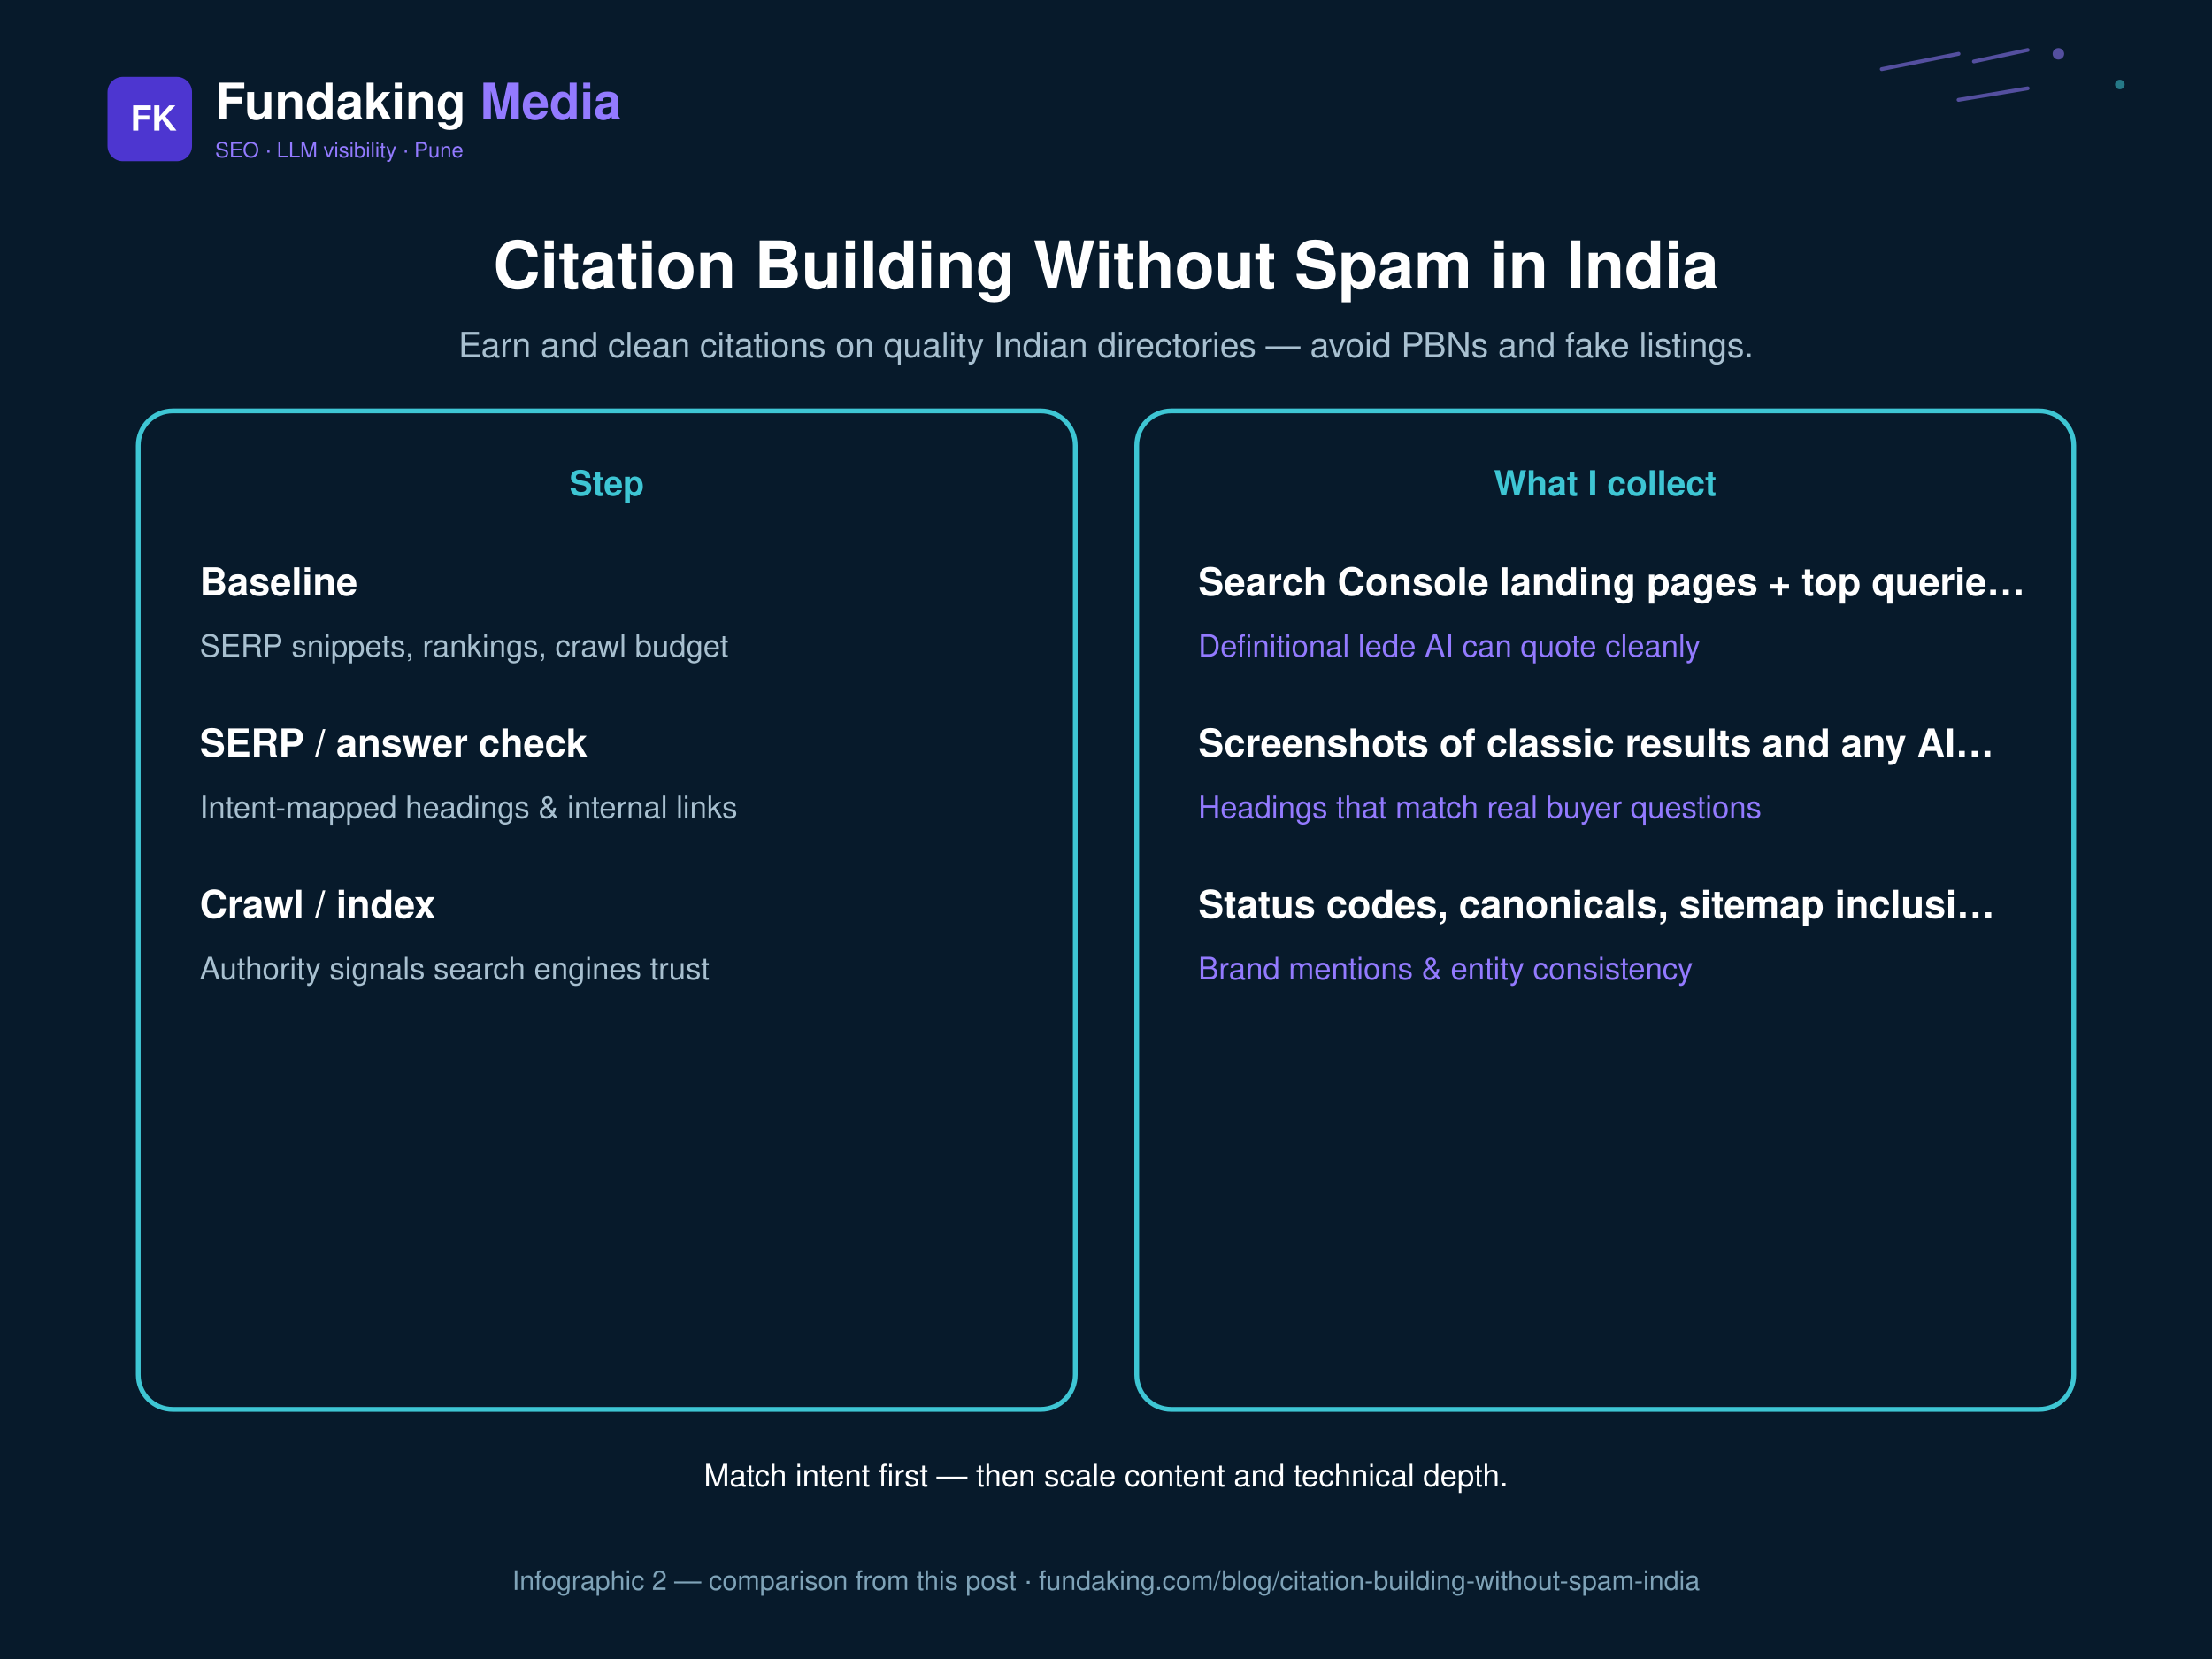
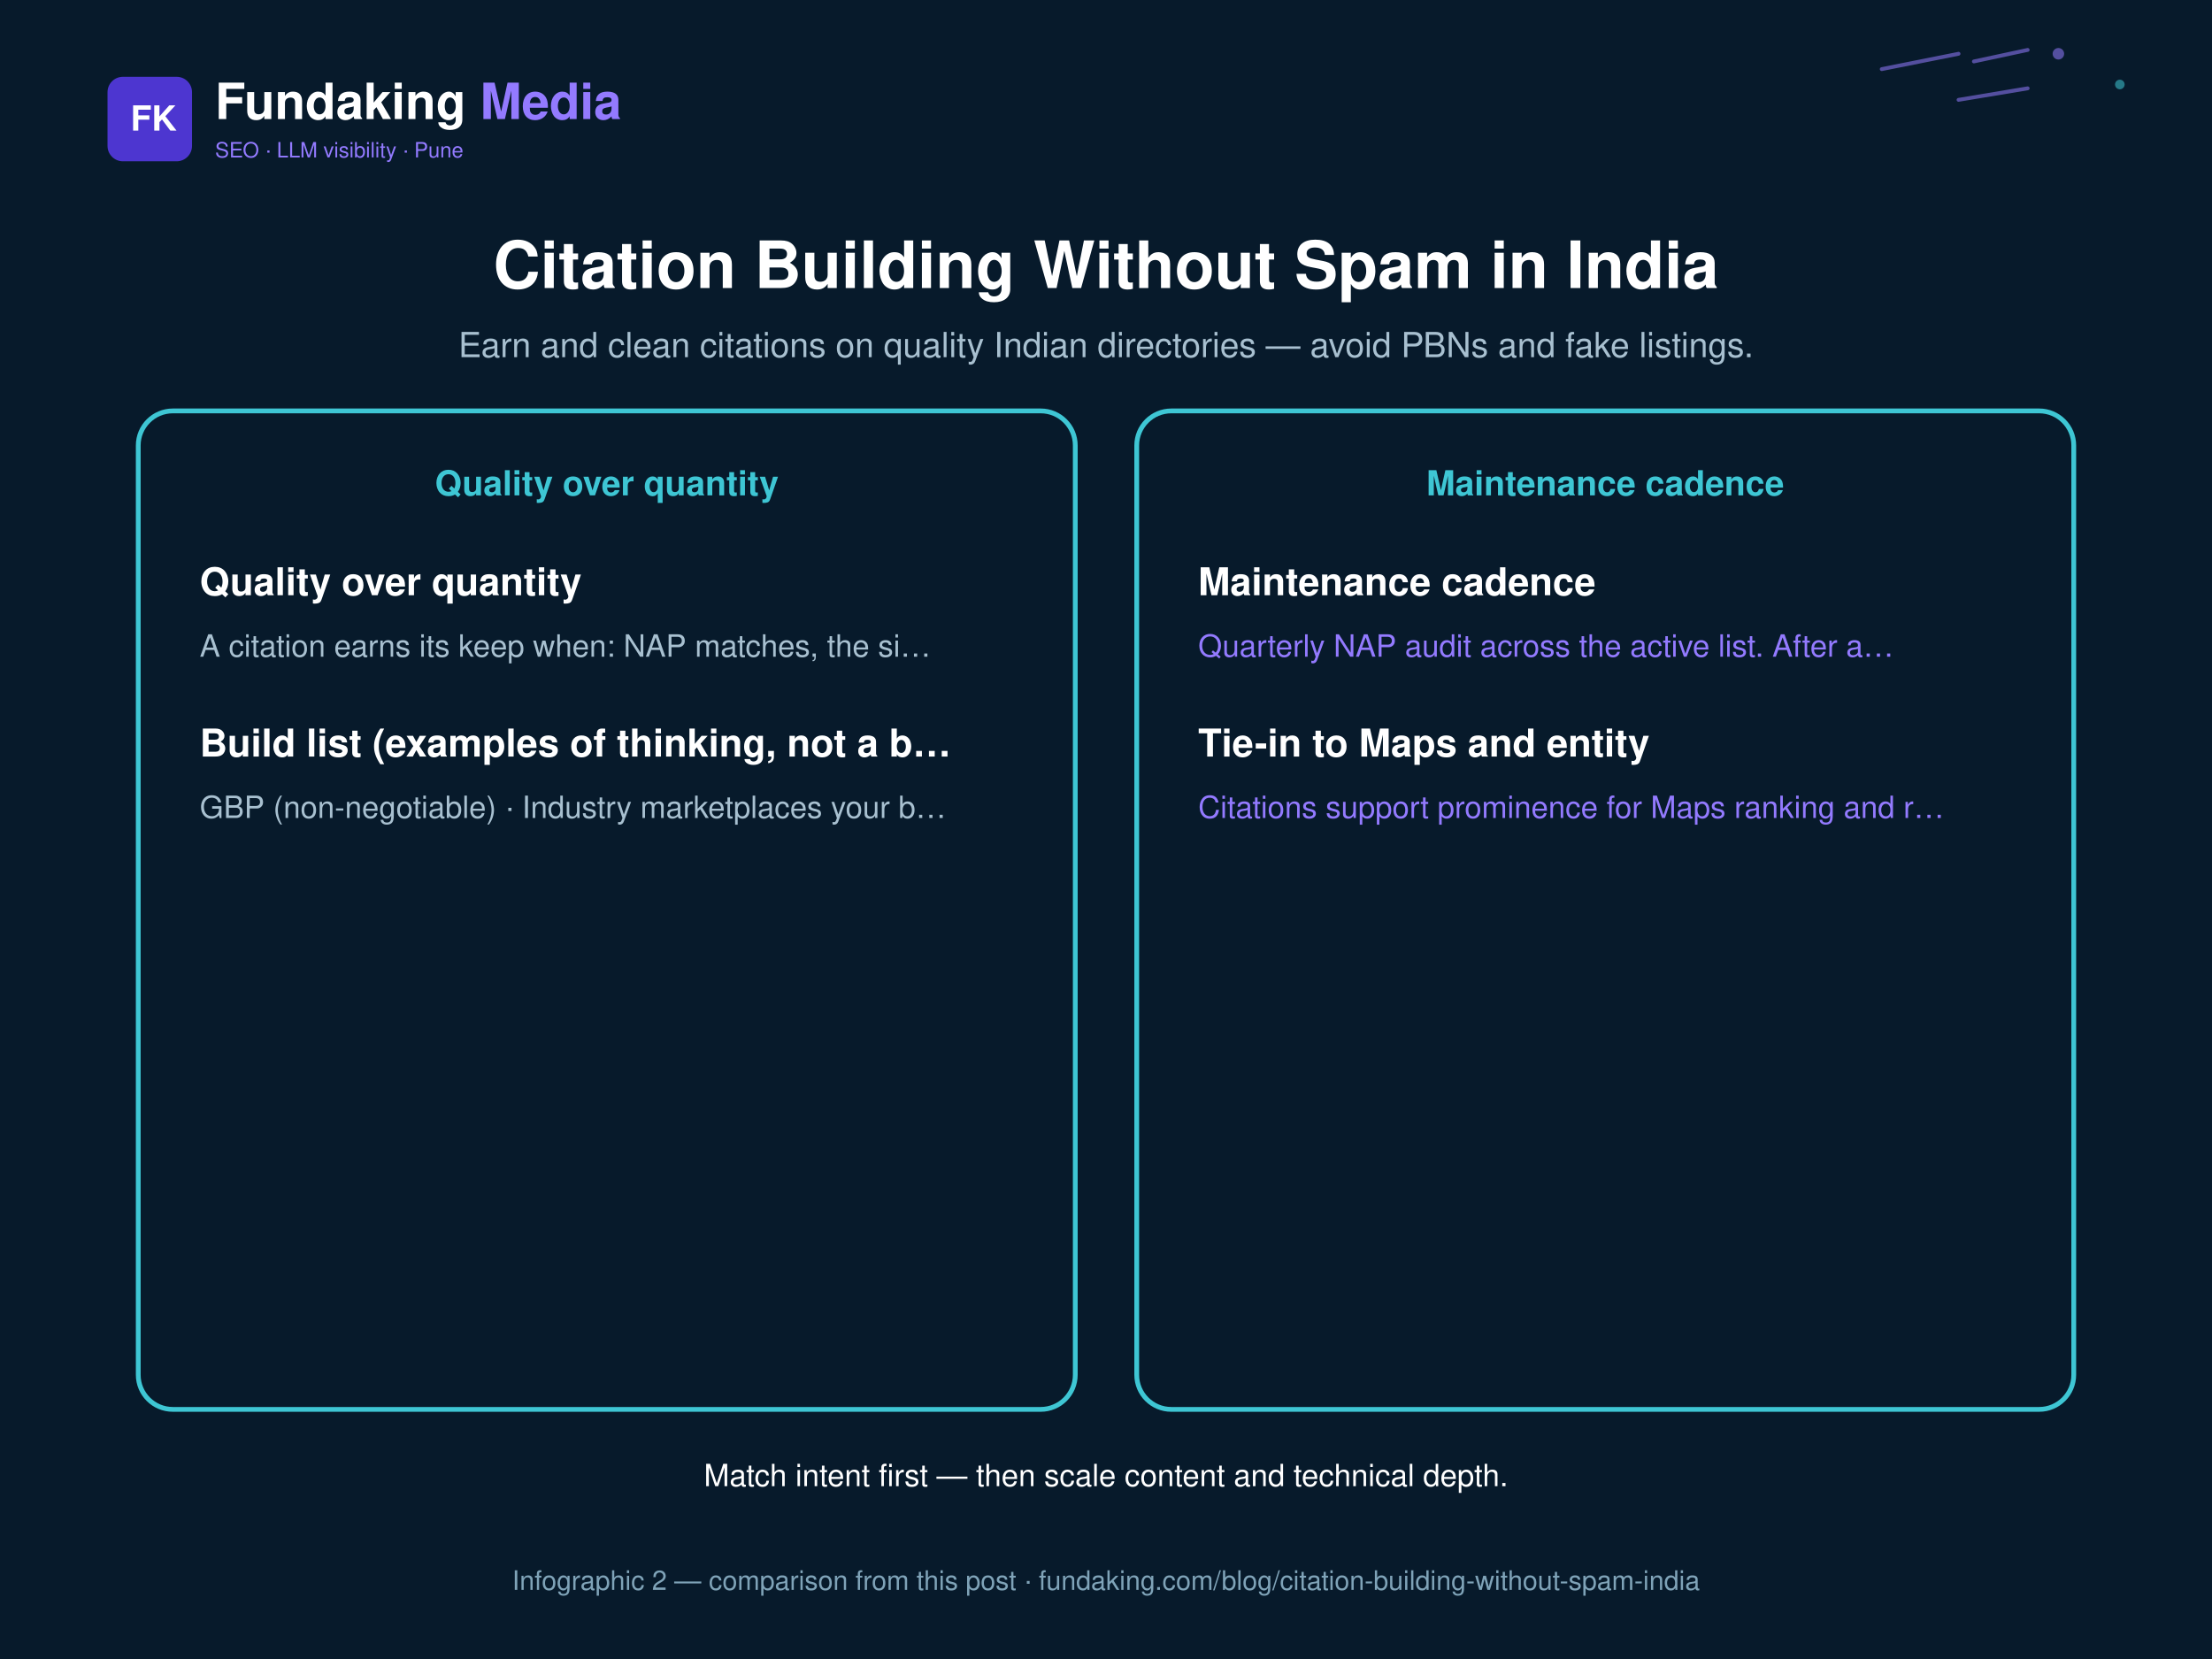
<svg xmlns="http://www.w3.org/2000/svg" viewBox="0 0 1152 864" width="1152" height="864" role="img">
  <rect width="1152" height="864" fill="#071A2B" />
  <g fill="none" stroke="#937AFF" stroke-width="2" opacity="0.55" stroke-linecap="round">
    <path d="M980 36 l40 -8 m8 4 l28 -6" />
    <path d="M1020 52 l36 -6" />
    <circle cx="1072" cy="28" r="3" fill="#937AFF" stroke="none" />
    <circle cx="1104" cy="44" r="2.5" fill="#3EC6D4" stroke="none" />
  </g>
  <rect x="56" y="40" width="44" height="44" rx="8" fill="#4D36D0" />
  <text x="68" y="68" fill="#FFFFFF" font-family="Segoe UI, Helvetica, Arial, sans-serif" font-size="18" font-weight="800">FK</text>
  <text x="112" y="62" fill="#FFFFFF" font-family="Segoe UI, Helvetica, Arial, sans-serif" font-size="26" font-weight="800">Fundaking <tspan fill="#937AFF">Media</tspan>
  </text>
  <text x="112" y="82" fill="#937AFF" font-family="Segoe UI, Helvetica, Arial, sans-serif" font-size="11">SEO · LLM visibility · Pune</text>
  <text x="576" y="150" text-anchor="middle" fill="#FFFFFF" font-family="Segoe UI, Helvetica, Arial, sans-serif" font-size="34" font-weight="800">Citation Building Without Spam in India</text>
  <text x="576" y="186" text-anchor="middle" fill="#A8C0D0" font-family="Segoe UI, Helvetica, Arial, sans-serif" font-size="18">Earn and clean citations on quality Indian directories — avoid PBNs and fake listings.</text>
  <rect x="72" y="214" width="488" height="520" rx="18" fill="none" stroke="#3EC6D4" stroke-width="2.5" />
-   <text x="316" y="258" text-anchor="middle" fill="#3EC6D4" font-family="Segoe UI, Helvetica, Arial, sans-serif" font-size="18" font-weight="700">Step</text>
+   <text x="316" y="258" text-anchor="middle" fill="#3EC6D4" font-family="Segoe UI, Helvetica, Arial, sans-serif" font-size="18" font-weight="700">Quality over quantity</text>
  <g font-family="Segoe UI, Helvetica, Arial, sans-serif" fill="#FFFFFF">
-     <text x="104" y="310" font-size="20" font-weight="700">Baseline</text>
-     <text x="104" y="342" font-size="16" fill="#A8C0D0">SERP snippets, rankings, crawl budget</text>
-     <text x="104" y="394" font-size="20" font-weight="700">SERP / answer check</text>
-     <text x="104" y="426" font-size="16" fill="#A8C0D0">Intent-mapped headings &amp; internal links</text>
-     <text x="104" y="478" font-size="20" font-weight="700">Crawl / index</text>
-     <text x="104" y="510" font-size="16" fill="#A8C0D0">Authority signals search engines trust</text>
+     <text x="104" y="310" font-size="20" font-weight="700">Quality over quantity</text>
+     <text x="104" y="342" font-size="16" fill="#A8C0D0">A citation earns its keep when: NAP matches, the si…</text>
+     <text x="104" y="394" font-size="20" font-weight="700">Build list (examples of thinking, not a b…</text>
+     <text x="104" y="426" font-size="16" fill="#A8C0D0">GBP (non-negotiable) · Industry marketplaces your b…</text>
  </g>
  <rect x="592" y="214" width="488" height="520" rx="18" fill="none" stroke="#3EC6D4" stroke-width="2.5" />
-   <text x="836" y="258" text-anchor="middle" fill="#3EC6D4" font-family="Segoe UI, Helvetica, Arial, sans-serif" font-size="18" font-weight="700">What I collect</text>
+   <text x="836" y="258" text-anchor="middle" fill="#3EC6D4" font-family="Segoe UI, Helvetica, Arial, sans-serif" font-size="18" font-weight="700">Maintenance cadence</text>
  <g font-family="Segoe UI, Helvetica, Arial, sans-serif" fill="#FFFFFF">
-     <text x="624" y="310" font-size="20" font-weight="700">Search Console landing pages + top querie…</text>
-     <text x="624" y="342" font-size="16" fill="#937AFF">Definitional lede AI can quote cleanly</text>
-     <text x="624" y="394" font-size="20" font-weight="700">Screenshots of classic results and any AI…</text>
-     <text x="624" y="426" font-size="16" fill="#937AFF">Headings that match real buyer questions</text>
-     <text x="624" y="478" font-size="20" font-weight="700">Status codes, canonicals, sitemap inclusi…</text>
-     <text x="624" y="510" font-size="16" fill="#937AFF">Brand mentions &amp; entity consistency</text>
+     <text x="624" y="310" font-size="20" font-weight="700">Maintenance cadence</text>
+     <text x="624" y="342" font-size="16" fill="#937AFF">Quarterly NAP audit across the active list. After a…</text>
+     <text x="624" y="394" font-size="20" font-weight="700">Tie-in to Maps and entity</text>
+     <text x="624" y="426" font-size="16" fill="#937AFF">Citations support prominence for Maps ranking and r…</text>
  </g>
  <text x="576" y="774" text-anchor="middle" fill="#FFFFFF" font-family="Segoe UI, Helvetica, Arial, sans-serif" font-size="16">Match intent first — then scale content and technical depth.</text>
  <text x="576" y="828" text-anchor="middle" fill="#7FA3B8" font-family="Segoe UI, Helvetica, Arial, sans-serif" font-size="14">Infographic 2 — comparison from this post · fundaking.com/blog/citation-building-without-spam-india</text>
</svg>
